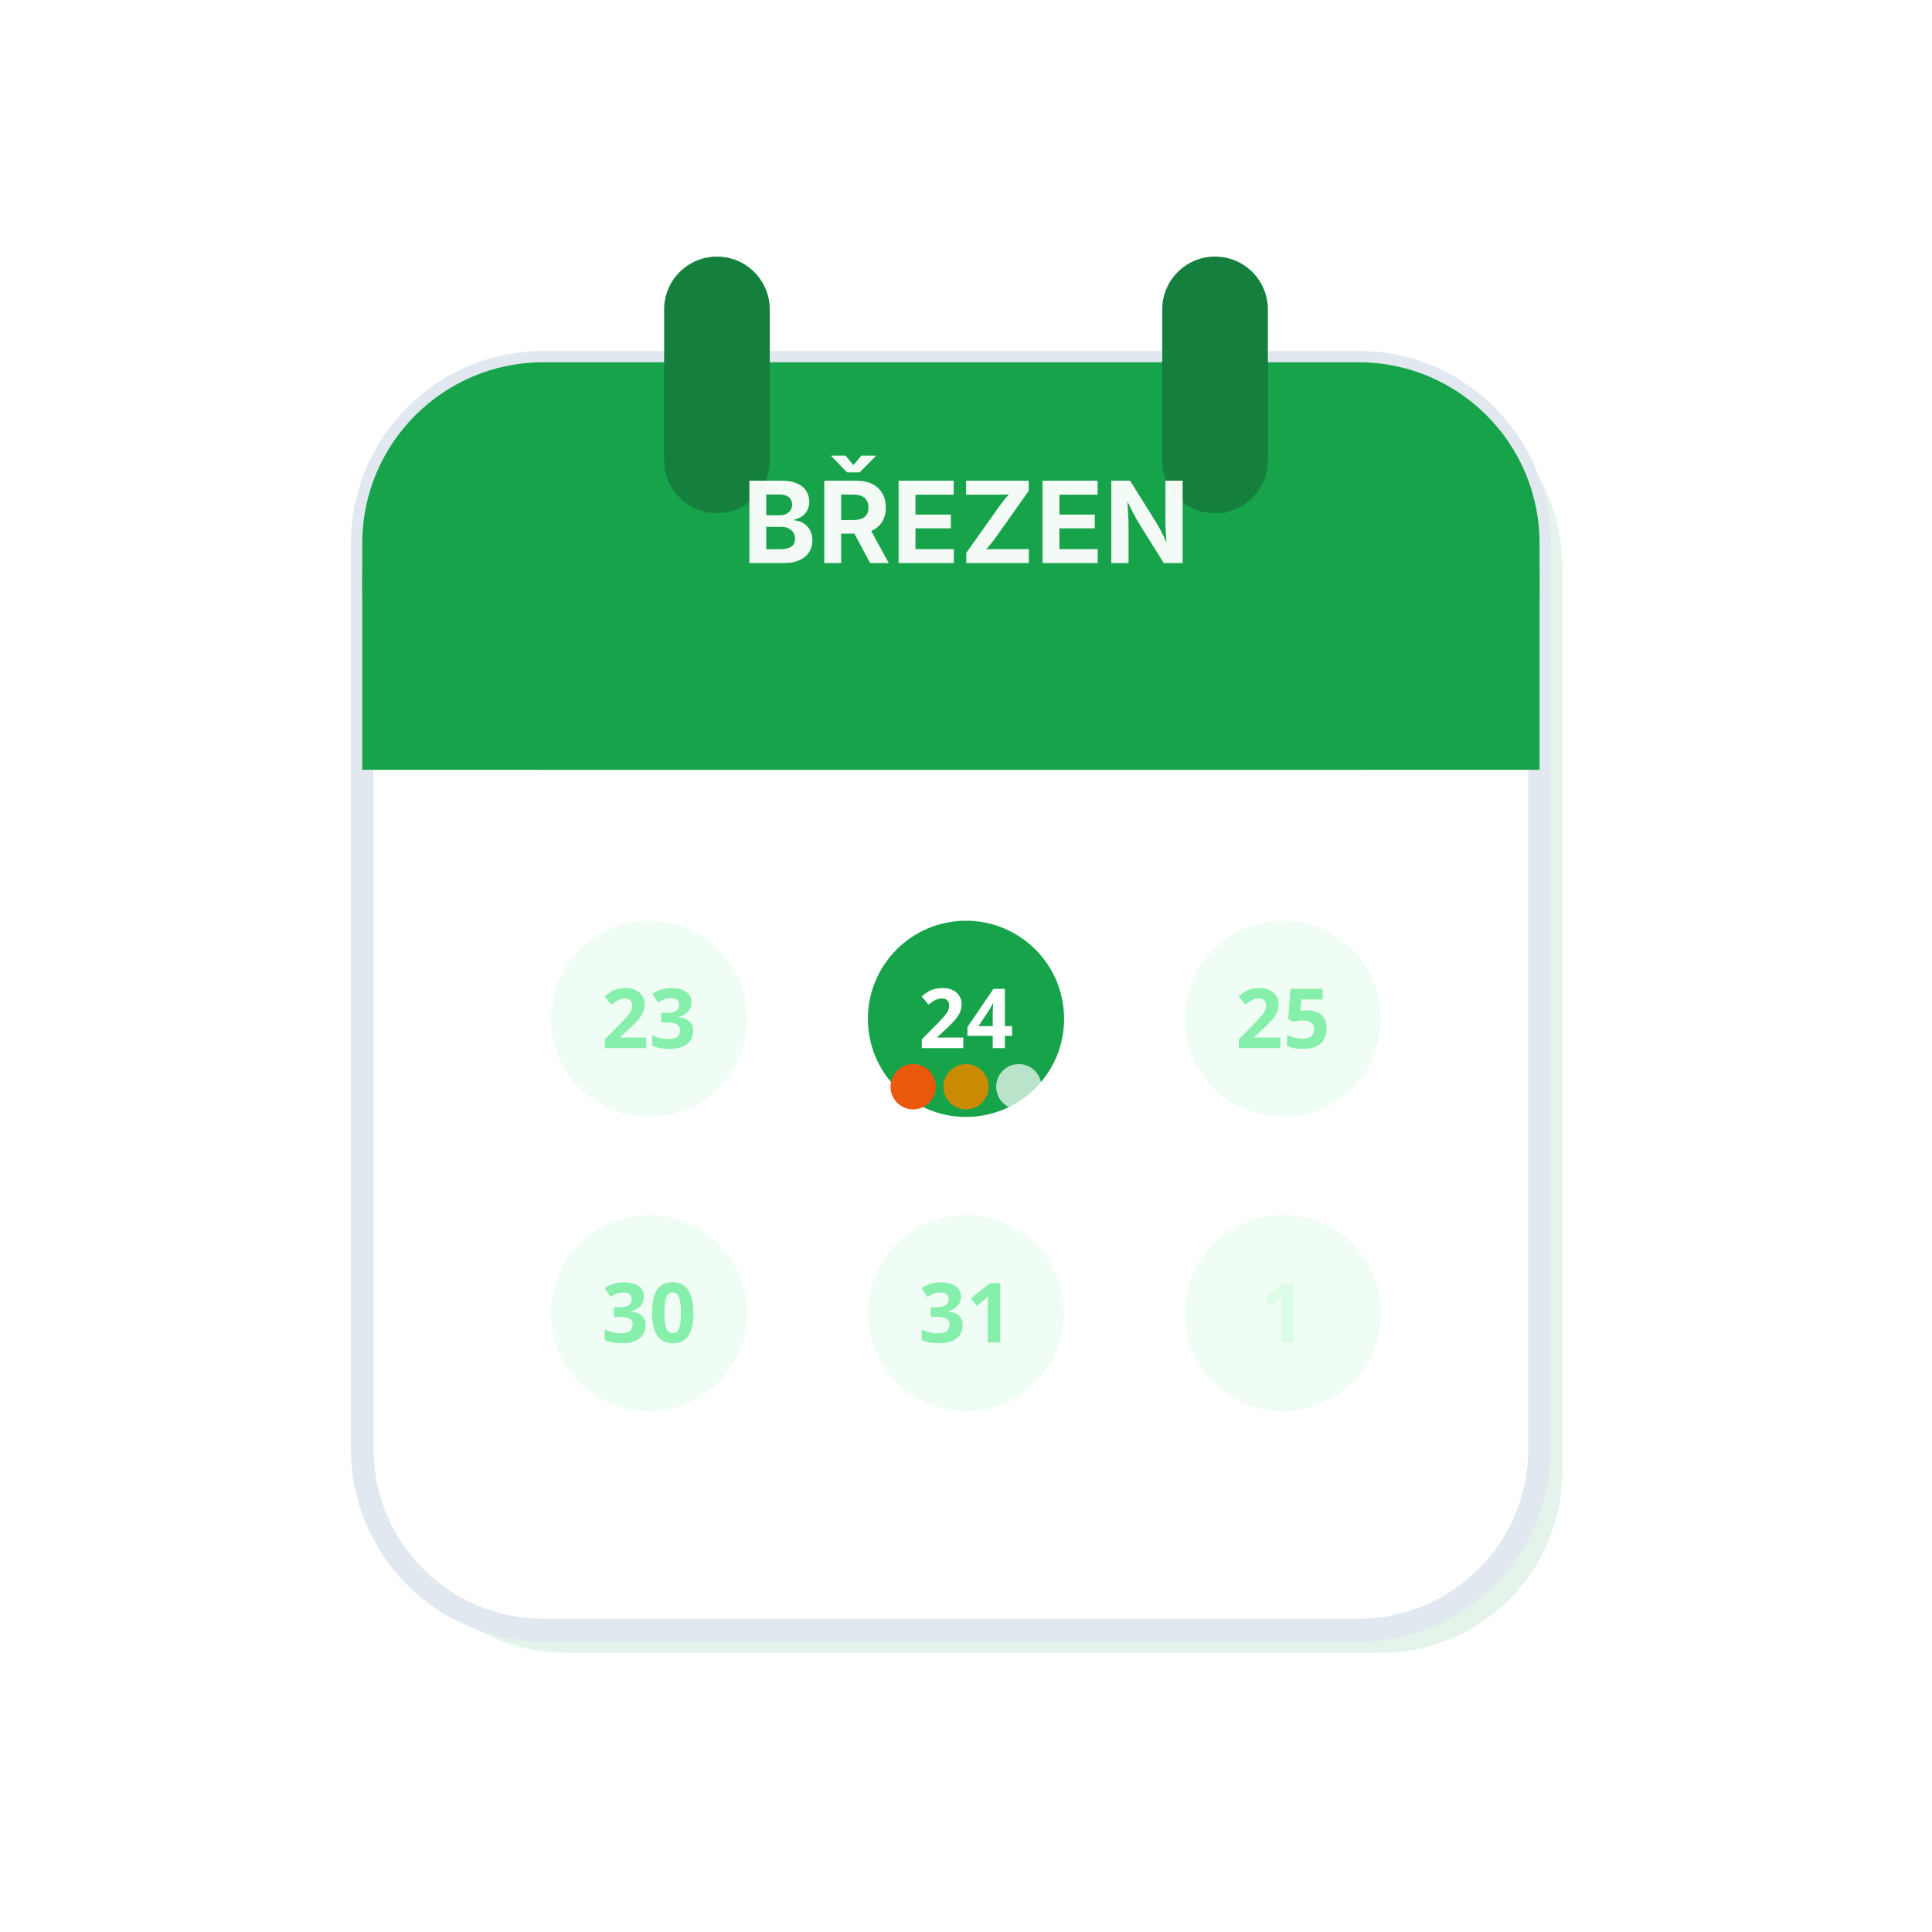
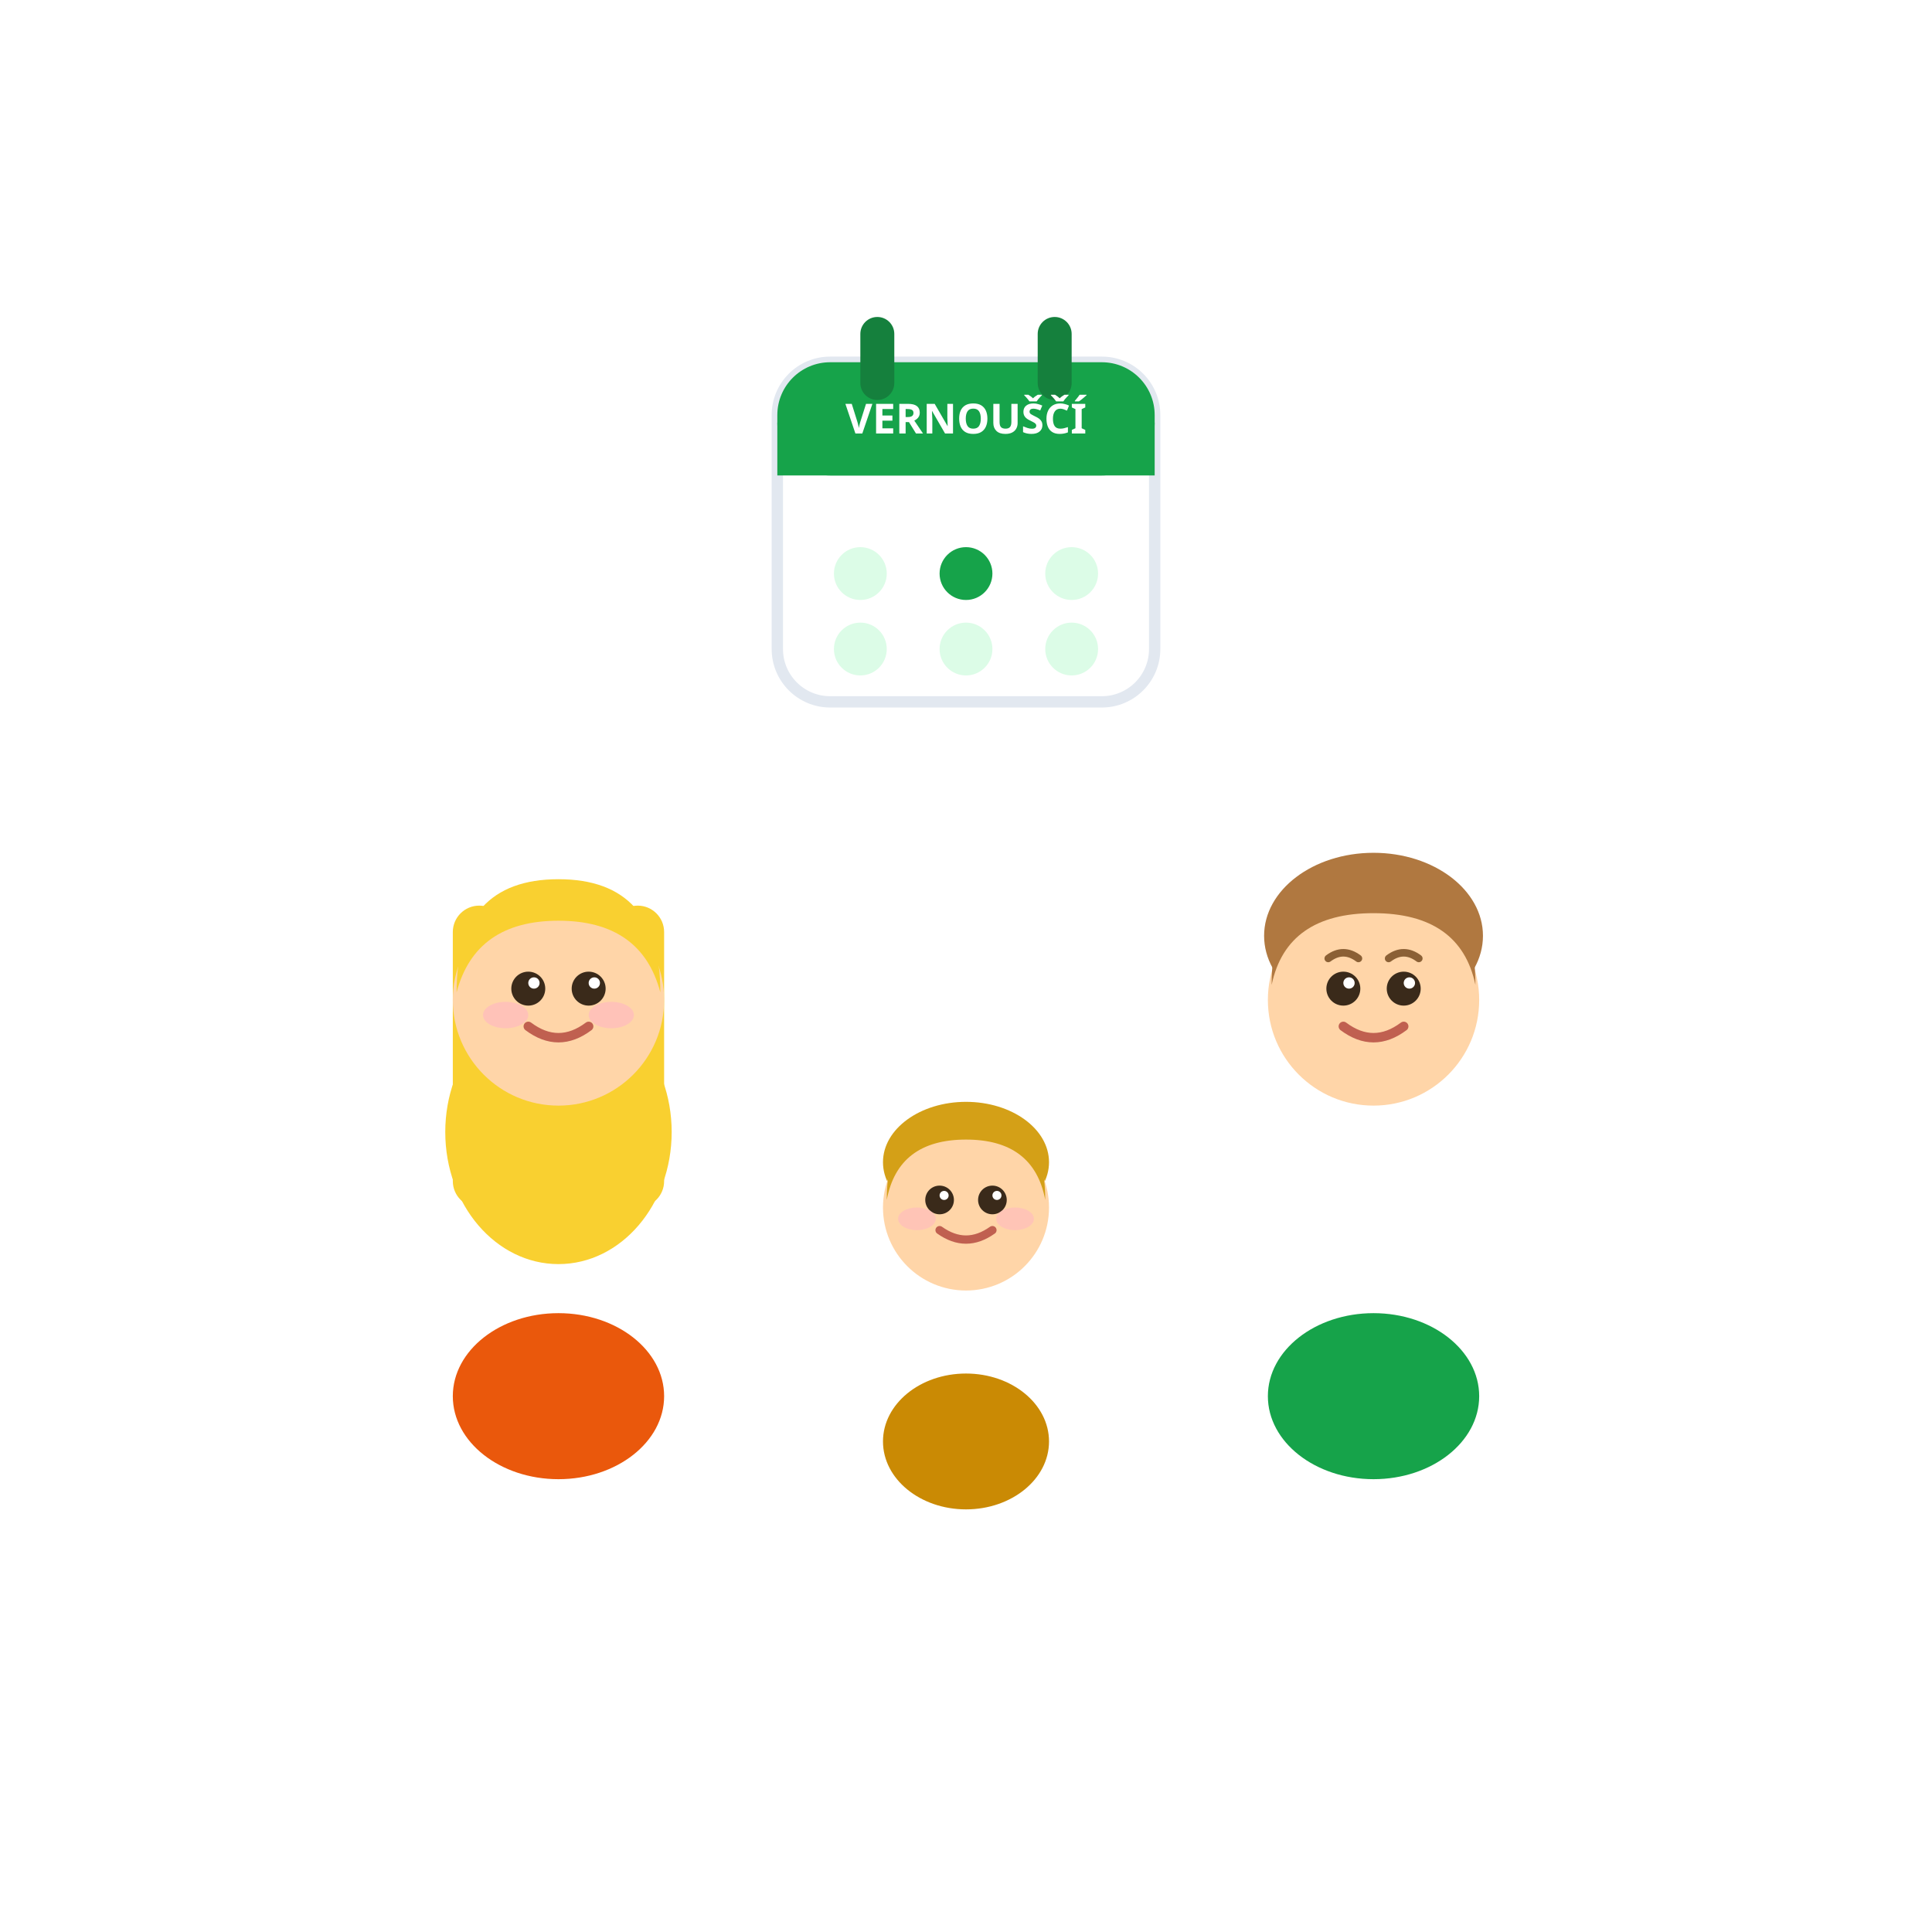
<svg xmlns="http://www.w3.org/2000/svg" viewBox="0 0 512 512">
  <rect width="512" height="512" fill="white" />
-   <rect x="102" y="102" width="312" height="336" rx="48" fill="#16A34A" opacity="0.12" />
-   <rect x="96" y="96" width="312" height="336" rx="48" fill="white" stroke="#E2E8F0" stroke-width="6" />
-   <rect x="96" y="96" width="312" height="108" rx="48" fill="#16A34A" />
-   <rect x="96" y="152" width="312" height="52" fill="#16A34A" />
-   <rect x="176" y="68" width="28" height="68" rx="14" fill="#15803D" />
-   <rect x="308" y="68" width="28" height="68" rx="14" fill="#15803D" />
-   <text x="256" y="138" text-anchor="middle" dominant-baseline="middle" font-family="system-ui, -apple-system, sans-serif" font-weight="700" font-size="30" fill="white" opacity="0.95">BŘEZEN</text>
-   <circle cx="172" cy="270" r="26" fill="#F0FDF4" />
-   <circle cx="256" cy="270" r="26" fill="#16A34A" />
-   <circle cx="340" cy="270" r="26" fill="#F0FDF4" />
-   <text x="172" y="270" text-anchor="middle" dominant-baseline="middle" font-family="system-ui, sans-serif" font-weight="600" font-size="22" fill="#86EFAC">23</text>
-   <text x="256" y="270" text-anchor="middle" dominant-baseline="middle" font-family="system-ui, sans-serif" font-weight="800" font-size="22" fill="white">24</text>
-   <text x="340" y="270" text-anchor="middle" dominant-baseline="middle" font-family="system-ui, sans-serif" font-weight="600" font-size="22" fill="#86EFAC">25</text>
-   <circle cx="172" cy="348" r="26" fill="#F0FDF4" />
-   <circle cx="256" cy="348" r="26" fill="#F0FDF4" />
-   <circle cx="340" cy="348" r="26" fill="#F0FDF4" />
-   <text x="172" y="348" text-anchor="middle" dominant-baseline="middle" font-family="system-ui, sans-serif" font-weight="600" font-size="22" fill="#86EFAC">30</text>
-   <text x="256" y="348" text-anchor="middle" dominant-baseline="middle" font-family="system-ui, sans-serif" font-weight="600" font-size="22" fill="#86EFAC">31</text>
-   <text x="340" y="348" text-anchor="middle" dominant-baseline="middle" font-family="system-ui, sans-serif" font-weight="600" font-size="22" fill="#DCFCE7">1</text>
-   <circle cx="242" cy="288" r="6" fill="#EA580C" />
-   <circle cx="256" cy="288" r="6" fill="#CA8A04" />
-   <circle cx="270" cy="288" r="6" fill="white" opacity="0.7" />
+   <ellipse cx="148" cy="300" rx="30" ry="35" fill="#F9D030" />
+   <rect x="120" y="240" width="14" height="80" rx="7" fill="#F9D030" />
+   <rect x="162" y="240" width="14" height="80" rx="7" fill="#F9D030" />
+   <ellipse cx="148" cy="370" rx="28" ry="22" fill="#EA580C" />
+   <circle cx="148" cy="265" r="28" fill="#FFD5A8" />
+   <path d="M121 263 Q121 233 148 233 Q175 233 175 263 Q170 244 148 244 Q126 244 121 263Z" fill="#F9D030" />
+   <circle cx="140" cy="262" r="4.5" fill="#3A2A1A" />
+   <circle cx="156" cy="262" r="4.5" fill="#3A2A1A" />
+   <circle cx="141.5" cy="260.5" r="1.5" fill="white" />
+   <circle cx="157.5" cy="260.5" r="1.5" fill="white" />
+   <path d="M140 272 Q148 278 156 272" stroke="#C06050" stroke-width="2.5" stroke-linecap="round" fill="none" />
+   <ellipse cx="134" cy="269" rx="6" ry="3.5" fill="#FFB0C8" opacity="0.5" />
+   <ellipse cx="162" cy="269" rx="6" ry="3.5" fill="#FFB0C8" opacity="0.5" />
+   <ellipse cx="364" cy="370" rx="28" ry="22" fill="#16A34A" />
+   <ellipse cx="364" cy="248" rx="29" ry="22" fill="#B07840" />
+   <circle cx="364" cy="265" r="28" fill="#FFD5A8" />
+   <path d="M337 261 Q337 231 364 231 Q391 231 391 261 Q387 242 364 242 Q341 242 337 261Z" fill="#B07840" />
+   <circle cx="356" cy="262" r="4.5" fill="#3A2A1A" />
+   <circle cx="372" cy="262" r="4.5" fill="#3A2A1A" />
+   <circle cx="357.5" cy="260.5" r="1.5" fill="white" />
+   <circle cx="373.5" cy="260.5" r="1.5" fill="white" />
+   <path d="M352 254 Q356 251 360 254" stroke="#8B6035" stroke-width="2" stroke-linecap="round" fill="none" />
+   <path d="M368 254 Q372 251 376 254" stroke="#8B6035" stroke-width="2" stroke-linecap="round" fill="none" />
+   <path d="M356 272 Q364 278 372 272" stroke="#C06050" stroke-width="2.5" stroke-linecap="round" fill="none" />
+   <ellipse cx="256" cy="382" rx="22" ry="18" fill="#CA8A04" />
+   <ellipse cx="256" cy="308" rx="22" ry="16" fill="#D4A017" />
+   <circle cx="256" cy="320" r="22" fill="#FFD5A8" />
+   <path d="M235 318 Q235 294 256 294 Q277 294 277 318 Q274 302 256 302 Q238 302 235 318Z" fill="#D4A017" />
+   <circle cx="249" cy="318" r="3.8" fill="#3A2A1A" />
+   <circle cx="263" cy="318" r="3.8" fill="#3A2A1A" />
+   <circle cx="250.2" cy="316.8" r="1.2" fill="white" />
+   <circle cx="264.2" cy="316.8" r="1.2" fill="white" />
+   <path d="M249 326 Q256 331 263 326" stroke="#C06050" stroke-width="2.2" stroke-linecap="round" fill="none" />
+   <ellipse cx="243" cy="323" rx="5" ry="3" fill="#FFB0C8" opacity="0.45" />
+   <ellipse cx="269" cy="323" rx="5" ry="3" fill="#FFB0C8" opacity="0.45" />
+   <rect x="206" y="96" width="100" height="90" rx="14" fill="white" stroke="#E2E8F0" stroke-width="3" />
+   <rect x="206" y="96" width="100" height="30" rx="14" fill="#16A34A" />
+   <rect x="206" y="112" width="100" height="14" fill="#16A34A" />
+   <rect x="228" y="84" width="9" height="22" rx="4.5" fill="#15803D" />
+   <rect x="275" y="84" width="9" height="22" rx="4.5" fill="#15803D" />
+   <circle cx="228" cy="152" r="7" fill="#DCFCE7" />
+   <circle cx="256" cy="152" r="7" fill="#16A34A" />
+   <circle cx="284" cy="152" r="7" fill="#DCFCE7" />
+   <circle cx="228" cy="172" r="7" fill="#DCFCE7" />
+   <circle cx="256" cy="172" r="7" fill="#DCFCE7" />
+   <circle cx="284" cy="172" r="7" fill="#DCFCE7" />
+   <text x="256" y="111" text-anchor="middle" dominant-baseline="middle" font-family="system-ui, sans-serif" font-weight="700" font-size="11" fill="white">VERNOUŠČÍ</text>
</svg>
